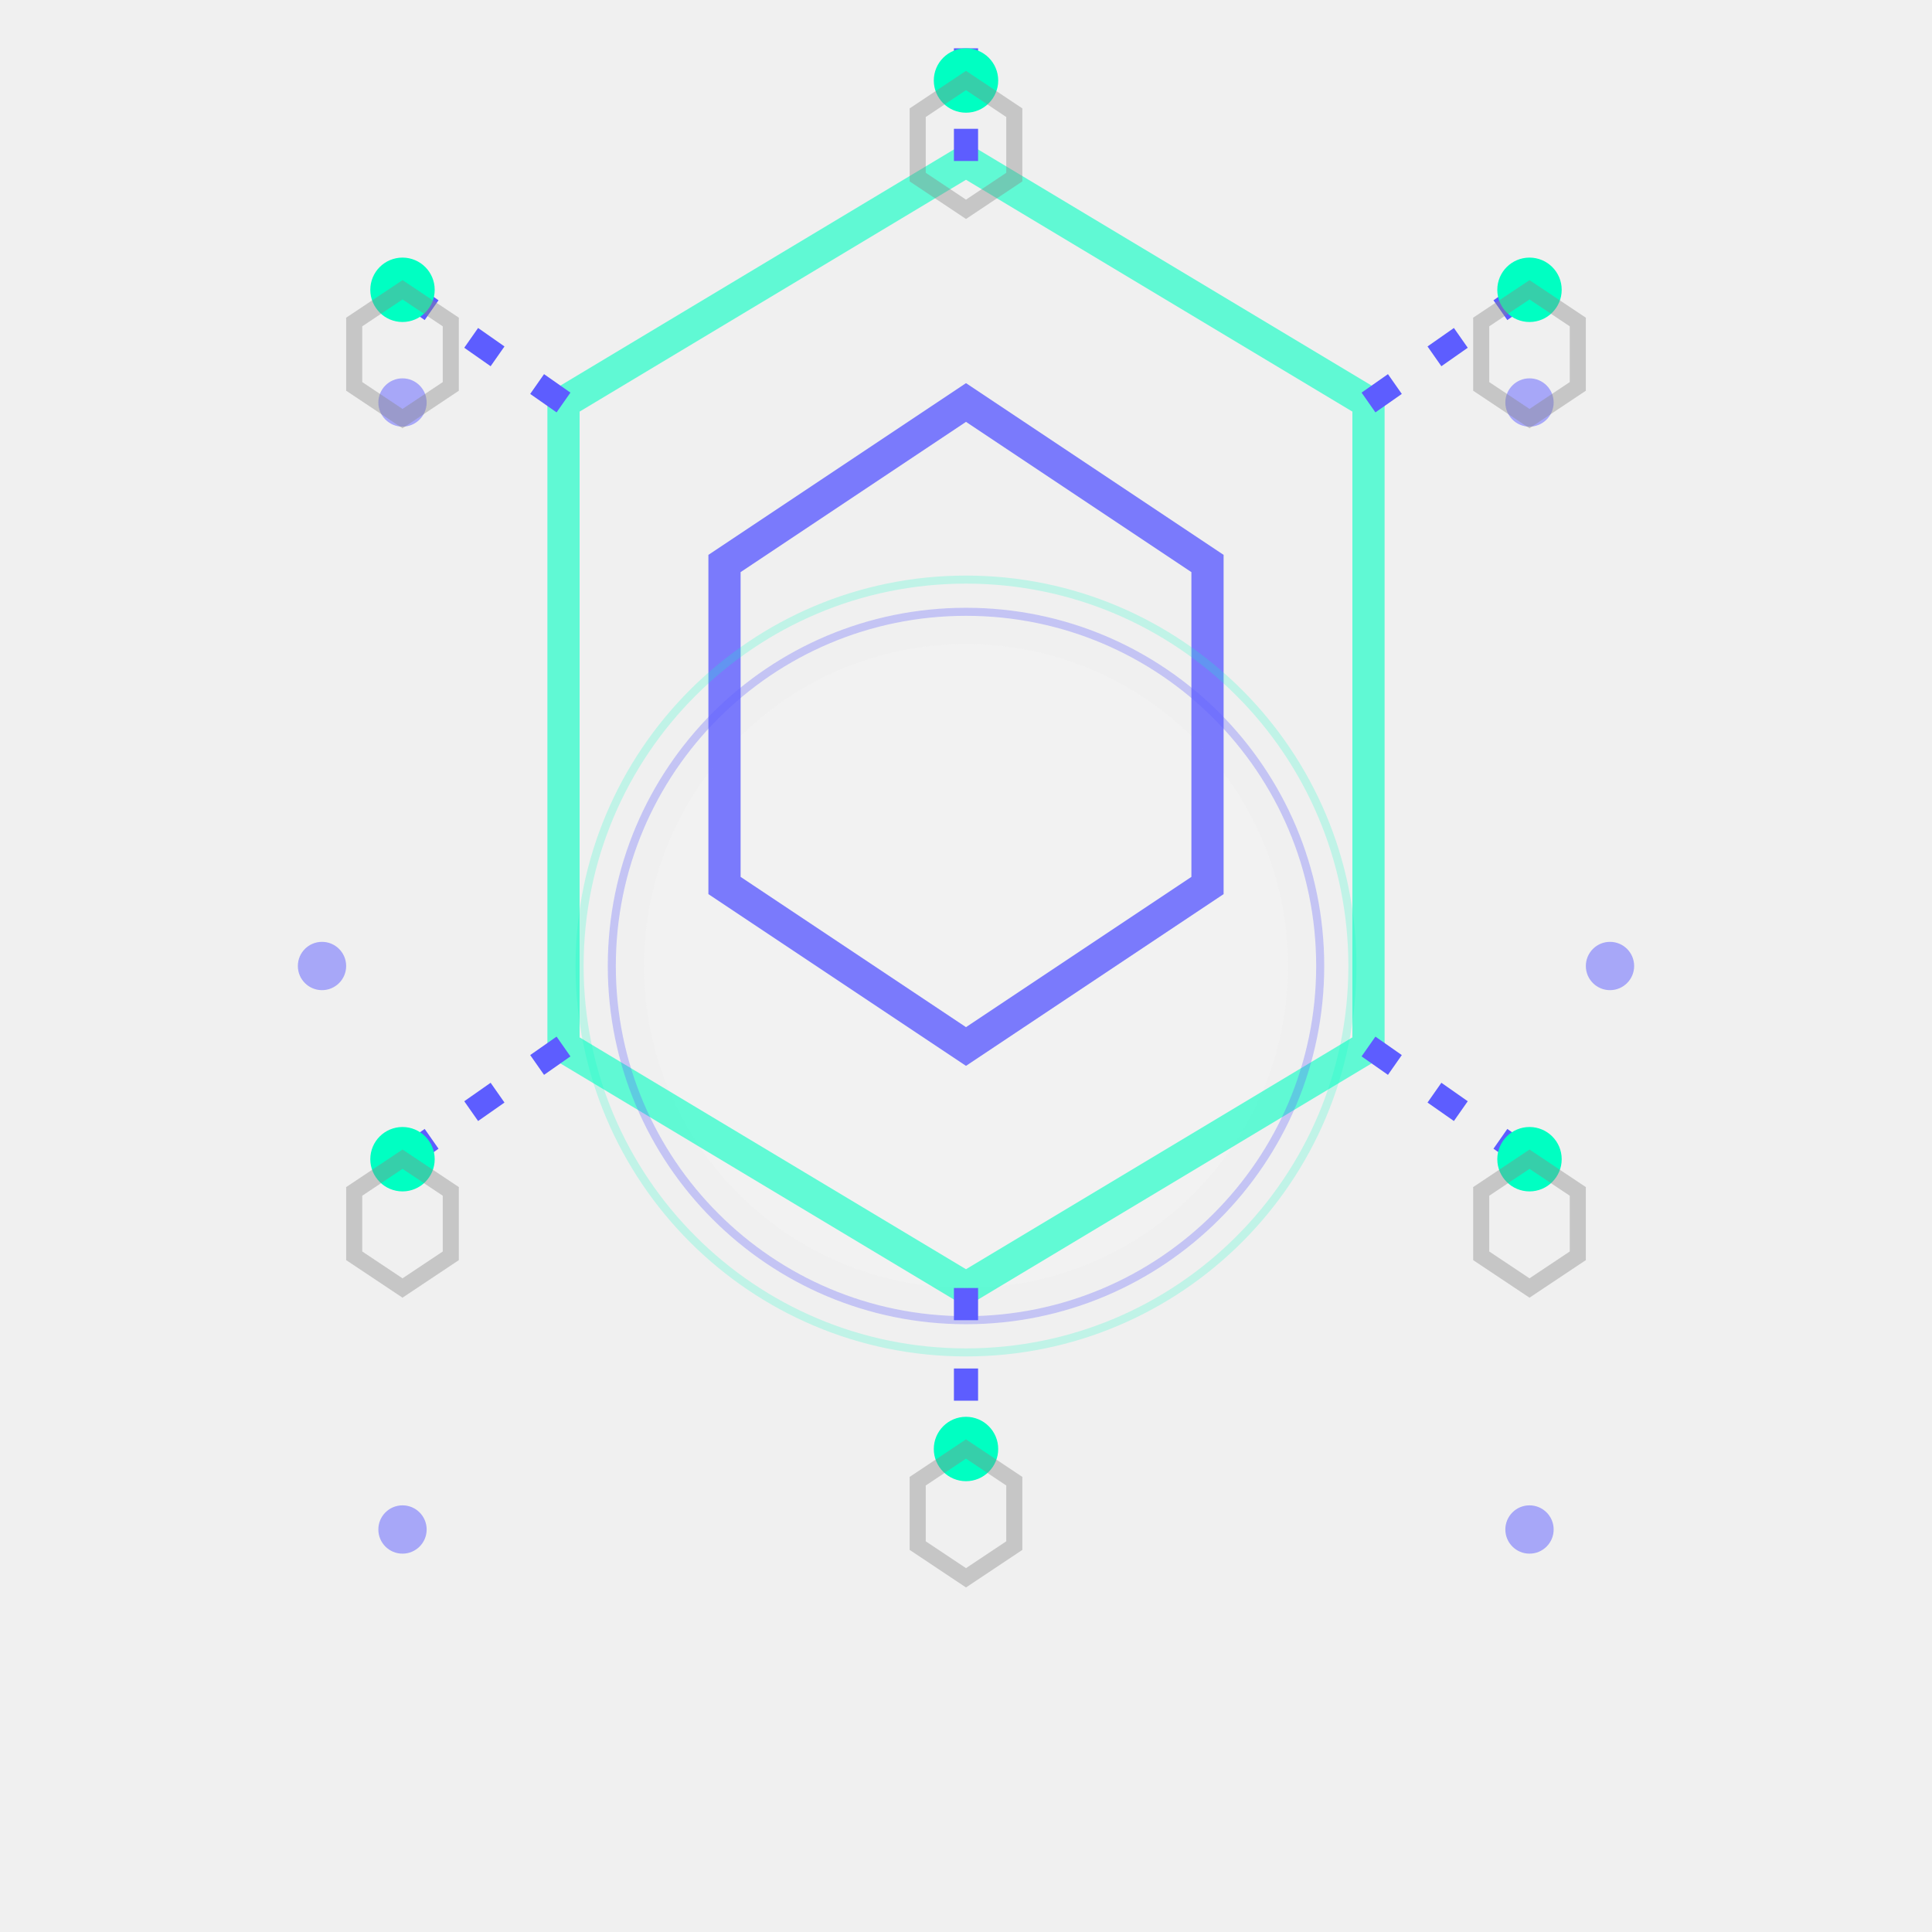
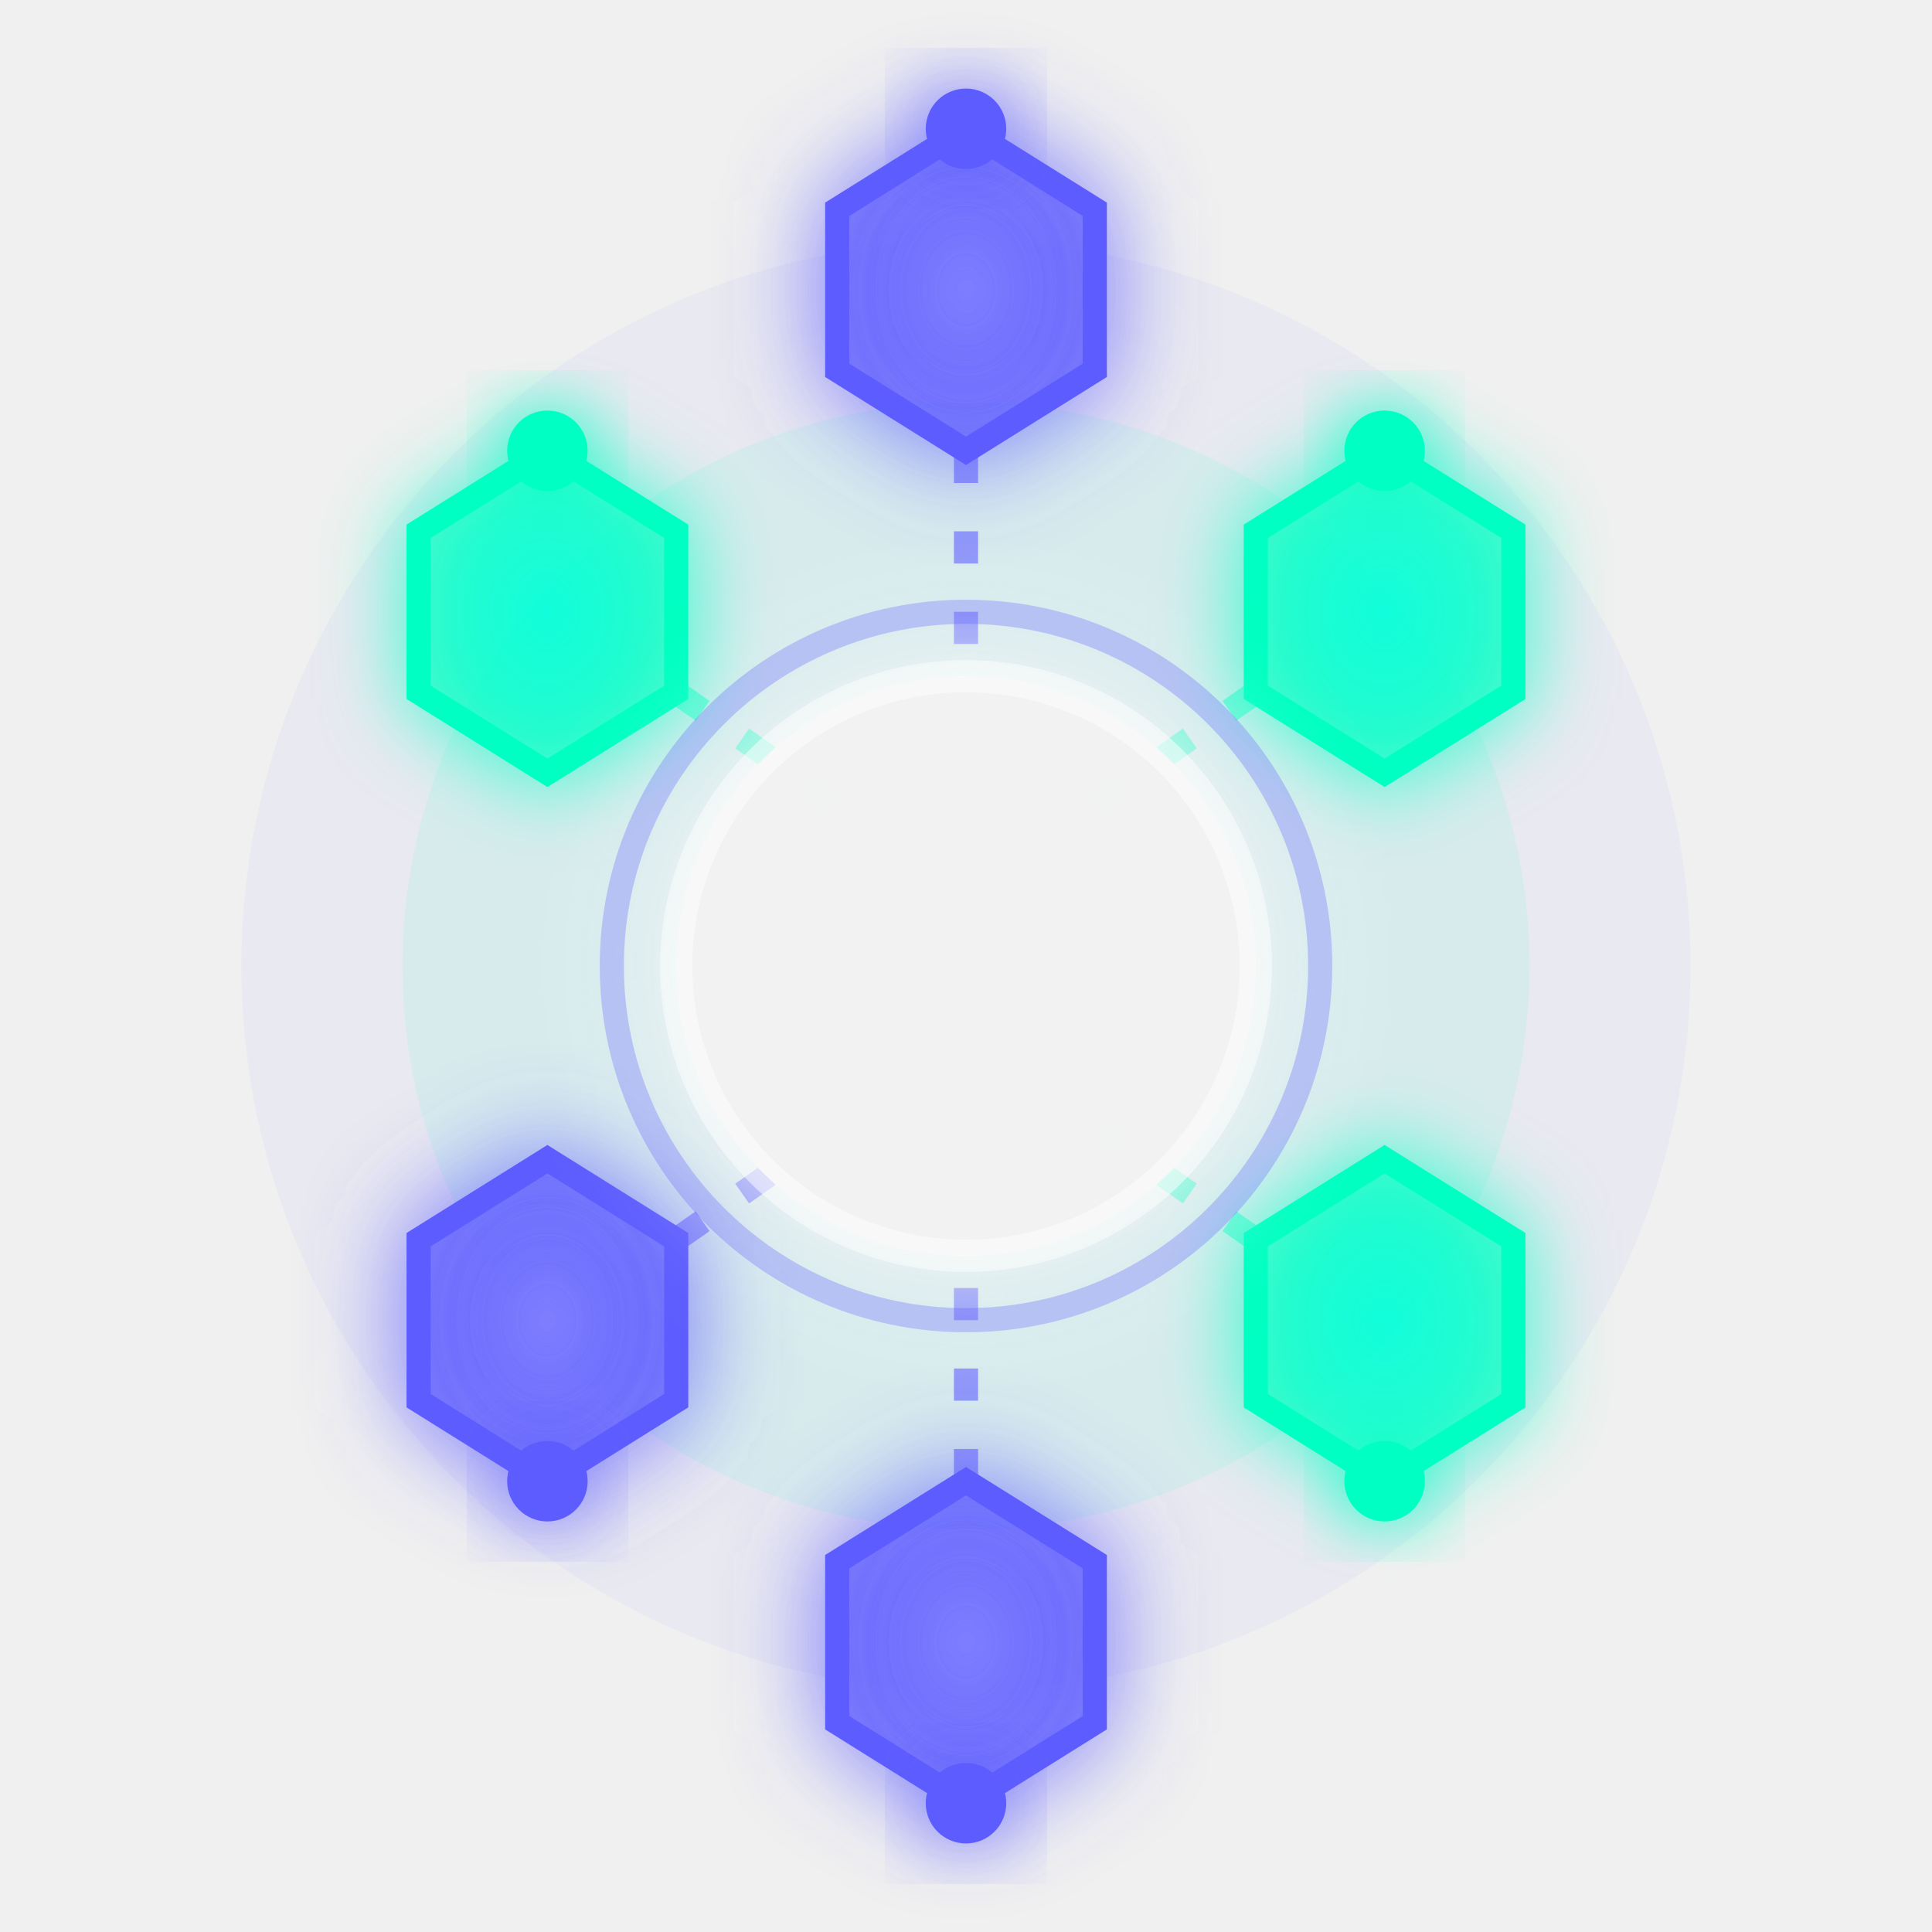
<svg xmlns="http://www.w3.org/2000/svg" width="120" height="120" viewBox="0 0 120 120" fill="none">
-   <circle cx="60" cy="60" r="20" fill="#F2F2F2" opacity="0.95" />
-   <g opacity="0.8">
-     <path d="M60 25 L75 35 L75 55 L60 65 L45 55 L45 35 Z" fill="none" stroke="#5D5DFF" stroke-width="2" />
+   <defs>
+     <filter id="glowIndigo" x="-50%" y="-50%" width="200%" height="200%">
+       <feGaussianBlur stdDeviation="3" result="coloredBlur" />
+       <feMerge>
+         <feMergeNode in="coloredBlur" />
+         <feMergeNode in="SourceGraphic" />
+       </feMerge>
+     </filter>
+     <filter id="glowCyan" x="-50%" y="-50%" width="200%" height="200%">
+       <feGaussianBlur stdDeviation="2.5" result="coloredBlur" />
+       <feMerge>
+         <feMergeNode in="coloredBlur" />
+         <feMergeNode in="SourceGraphic" />
+       </feMerge>
+     </filter>
+     <filter id="glowWhite" x="-50%" y="-50%" width="200%" height="200%">
+       <feGaussianBlur stdDeviation="4" result="coloredBlur" />
+       <feMerge>
+         <feMergeNode in="coloredBlur" />
+         <feMergeNode in="SourceGraphic" />
+       </feMerge>
+     </filter>
+     <radialGradient id="indigoGrad" cx="50%" cy="50%">
+       <stop offset="0%" style="stop-color:#7B7BFF;stop-opacity:1" />
+       <stop offset="100%" style="stop-color:#5D5DFF;stop-opacity:0.8" />
+     </radialGradient>
+     <radialGradient id="cyanGrad" cx="50%" cy="50%">
+       <stop offset="0%" style="stop-color:#00FFDB;stop-opacity:1" />
+       <stop offset="100%" style="stop-color:#00FFC2;stop-opacity:0.7" />
+     </radialGradient>
+   </defs>
+   <circle cx="60" cy="60" r="45" fill="#5D5DFF" opacity="0.05" />
+   <circle cx="60" cy="60" r="35" fill="#00FFC2" opacity="0.08" />
+   <g filter="url(#glowIndigo)">
+     <path d="M60 8 L68 13 L68 23 L60 28 L52 23 L52 13 Z" fill="url(#indigoGrad)" opacity="0.85" />
+     <path d="M60 8 L68 13 L68 23 L60 28 L52 23 L52 13 Z" fill="none" stroke="#5D5DFF" stroke-width="1.5" />
  </g>
-   <g opacity="0.6">
-     <path d="M60 10 L85 25 L85 65 L60 80 L35 65 L35 25 Z" fill="none" stroke="#00FFC2" stroke-width="2" />
+   <g filter="url(#glowCyan)">
+     <path d="M86 28 L94 33 L94 43 L86 48 L78 43 L78 33 Z" fill="url(#cyanGrad)" opacity="0.75" />
+     <path d="M86 28 L94 33 L94 43 L86 48 L78 43 L78 33 Z" fill="none" stroke="#00FFC2" stroke-width="1.5" />
  </g>
-   <line x1="60" y1="10" x2="60" y2="0" stroke="#5D5DFF" stroke-width="1.5" stroke-dasharray="2,3" />
-   <circle cx="60" cy="5" r="2" fill="#00FFC2" />
-   <line x1="85" y1="25" x2="95" y2="18" stroke="#5D5DFF" stroke-width="1.5" stroke-dasharray="2,3" />
-   <circle cx="95" cy="18" r="2" fill="#00FFC2" />
-   <line x1="85" y1="65" x2="95" y2="72" stroke="#5D5DFF" stroke-width="1.5" stroke-dasharray="2,3" />
-   <circle cx="95" cy="72" r="2" fill="#00FFC2" />
-   <line x1="60" y1="80" x2="60" y2="90" stroke="#5D5DFF" stroke-width="1.5" stroke-dasharray="2,3" />
-   <circle cx="60" cy="90" r="2" fill="#00FFC2" />
-   <line x1="35" y1="65" x2="25" y2="72" stroke="#5D5DFF" stroke-width="1.5" stroke-dasharray="2,3" />
-   <circle cx="25" cy="72" r="2" fill="#00FFC2" />
-   <line x1="35" y1="25" x2="25" y2="18" stroke="#5D5DFF" stroke-width="1.5" stroke-dasharray="2,3" />
-   <circle cx="25" cy="18" r="2" fill="#00FFC2" />
-   <circle cx="95" cy="25" r="1.5" fill="#5D5DFF" opacity="0.5" />
-   <circle cx="100" cy="60" r="1.5" fill="#5D5DFF" opacity="0.5" />
-   <circle cx="95" cy="95" r="1.5" fill="#5D5DFF" opacity="0.5" />
-   <circle cx="25" cy="95" r="1.5" fill="#5D5DFF" opacity="0.5" />
-   <circle cx="20" cy="60" r="1.5" fill="#5D5DFF" opacity="0.5" />
-   <circle cx="25" cy="25" r="1.5" fill="#5D5DFF" opacity="0.5" />
-   <g opacity="0.4">
-     <path d="M60 5 L63 7 L63 11 L60 13 L57 11 L57 7 Z" fill="none" stroke="#888888" stroke-width="1" />
-     <path d="M95 18 L98 20 L98 24 L95 26 L92 24 L92 20 Z" fill="none" stroke="#888888" stroke-width="1" />
-     <path d="M95 72 L98 74 L98 78 L95 80 L92 78 L92 74 Z" fill="none" stroke="#888888" stroke-width="1" />
-     <path d="M60 90 L63 92 L63 96 L60 98 L57 96 L57 92 Z" fill="none" stroke="#888888" stroke-width="1" />
-     <path d="M25 72 L28 74 L28 78 L25 80 L22 78 L22 74 Z" fill="none" stroke="#888888" stroke-width="1" />
-     <path d="M25 18 L28 20 L28 24 L25 26 L22 24 L22 20 Z" fill="none" stroke="#888888" stroke-width="1" />
+   <g filter="url(#glowCyan)">
+     <path d="M86 72 L94 77 L94 87 L86 92 L78 87 L78 77 Z" fill="url(#cyanGrad)" opacity="0.75" />
+     <path d="M86 72 L94 77 L94 87 L86 92 L78 87 L78 77 Z" fill="none" stroke="#00FFC2" stroke-width="1.5" />
  </g>
-   <circle cx="60" cy="60" r="22" fill="none" stroke="#5D5DFF" stroke-width="0.5" opacity="0.3" />
-   <circle cx="60" cy="60" r="24" fill="none" stroke="#00FFC2" stroke-width="0.5" opacity="0.2" />
+   <g filter="url(#glowIndigo)">
+     <path d="M60 92 L68 97 L68 107 L60 112 L52 107 L52 97 Z" fill="url(#indigoGrad)" opacity="0.85" />
+     <path d="M60 92 L68 97 L68 107 L60 112 L52 107 L52 97 Z" fill="none" stroke="#5D5DFF" stroke-width="1.5" />
+   </g>
+   <g filter="url(#glowIndigo)">
+     <path d="M34 72 L42 77 L42 87 L34 92 L26 87 L26 77 Z" fill="url(#indigoGrad)" opacity="0.85" />
+     <path d="M34 72 L42 77 L42 87 L34 92 L26 87 L26 77 Z" fill="none" stroke="#5D5DFF" stroke-width="1.5" />
+   </g>
+   <g filter="url(#glowCyan)">
+     <path d="M34 28 L42 33 L42 43 L34 48 L26 43 L26 33 Z" fill="url(#cyanGrad)" opacity="0.75" />
+     <path d="M34 28 L42 33 L42 43 L34 48 L26 43 L26 33 Z" fill="none" stroke="#00FFC2" stroke-width="1.5" />
+   </g>
+   <line x1="60" y1="28" x2="60" y2="40" stroke="#5D5DFF" stroke-width="1.5" stroke-dasharray="2,3" opacity="0.6" />
+   <line x1="78" y1="43" x2="68" y2="50" stroke="#00FFC2" stroke-width="1.5" stroke-dasharray="2,3" opacity="0.5" />
+   <line x1="78" y1="77" x2="68" y2="70" stroke="#00FFC2" stroke-width="1.5" stroke-dasharray="2,3" opacity="0.5" />
+   <line x1="60" y1="92" x2="60" y2="80" stroke="#5D5DFF" stroke-width="1.5" stroke-dasharray="2,3" opacity="0.6" />
+   <line x1="42" y1="77" x2="52" y2="70" stroke="#5D5DFF" stroke-width="1.5" stroke-dasharray="2,3" opacity="0.6" />
+   <line x1="42" y1="43" x2="52" y2="50" stroke="#00FFC2" stroke-width="1.5" stroke-dasharray="2,3" opacity="0.5" />
+   <g filter="url(#glowWhite)">
+     <circle cx="60" cy="60" r="18" fill="#F2F2F2" opacity="0.98" />
+     <circle cx="60" cy="60" r="18" fill="none" stroke="#FFFFFF" stroke-width="2" opacity="0.5" />
+   </g>
+   <circle cx="60" cy="60" r="22" fill="none" stroke="#5D5DFF" stroke-width="1.5" opacity="0.3" />
+   <circle cx="60" cy="8" r="2.5" fill="#5D5DFF" filter="url(#glowIndigo)" />
+   <circle cx="86" cy="28" r="2.5" fill="#00FFC2" filter="url(#glowCyan)" />
+   <circle cx="86" cy="92" r="2.5" fill="#00FFC2" filter="url(#glowCyan)" />
+   <circle cx="60" cy="112" r="2.5" fill="#5D5DFF" filter="url(#glowIndigo)" />
+   <circle cx="34" cy="92" r="2.5" fill="#5D5DFF" filter="url(#glowIndigo)" />
+   <circle cx="34" cy="28" r="2.5" fill="#00FFC2" filter="url(#glowCyan)" />
</svg>
